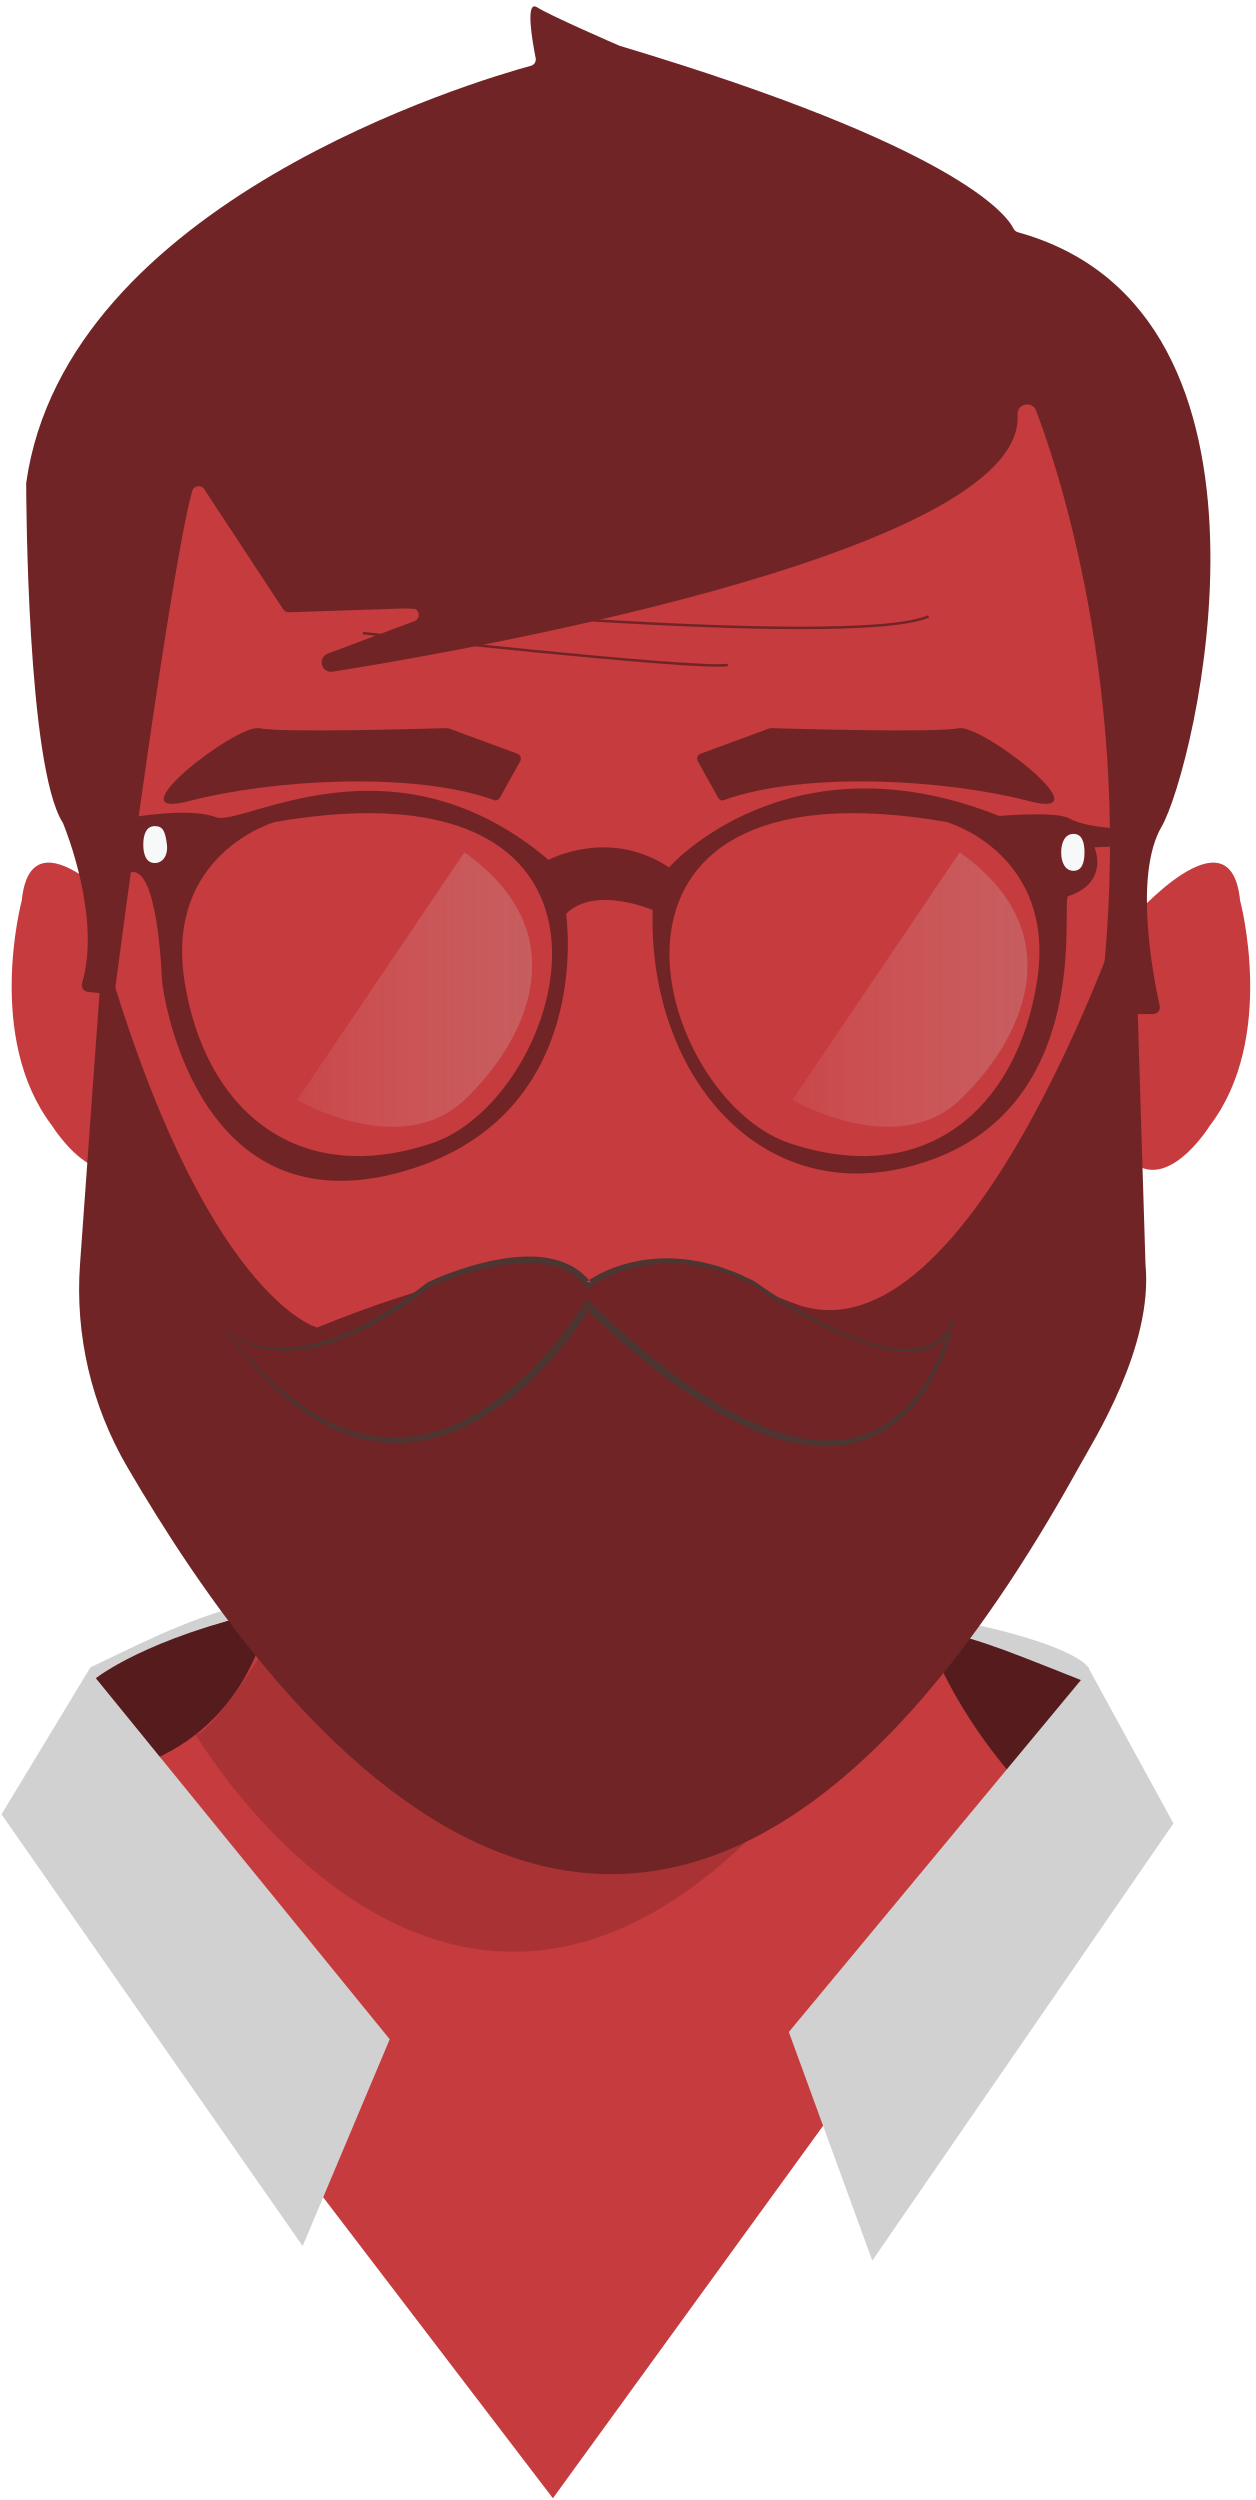
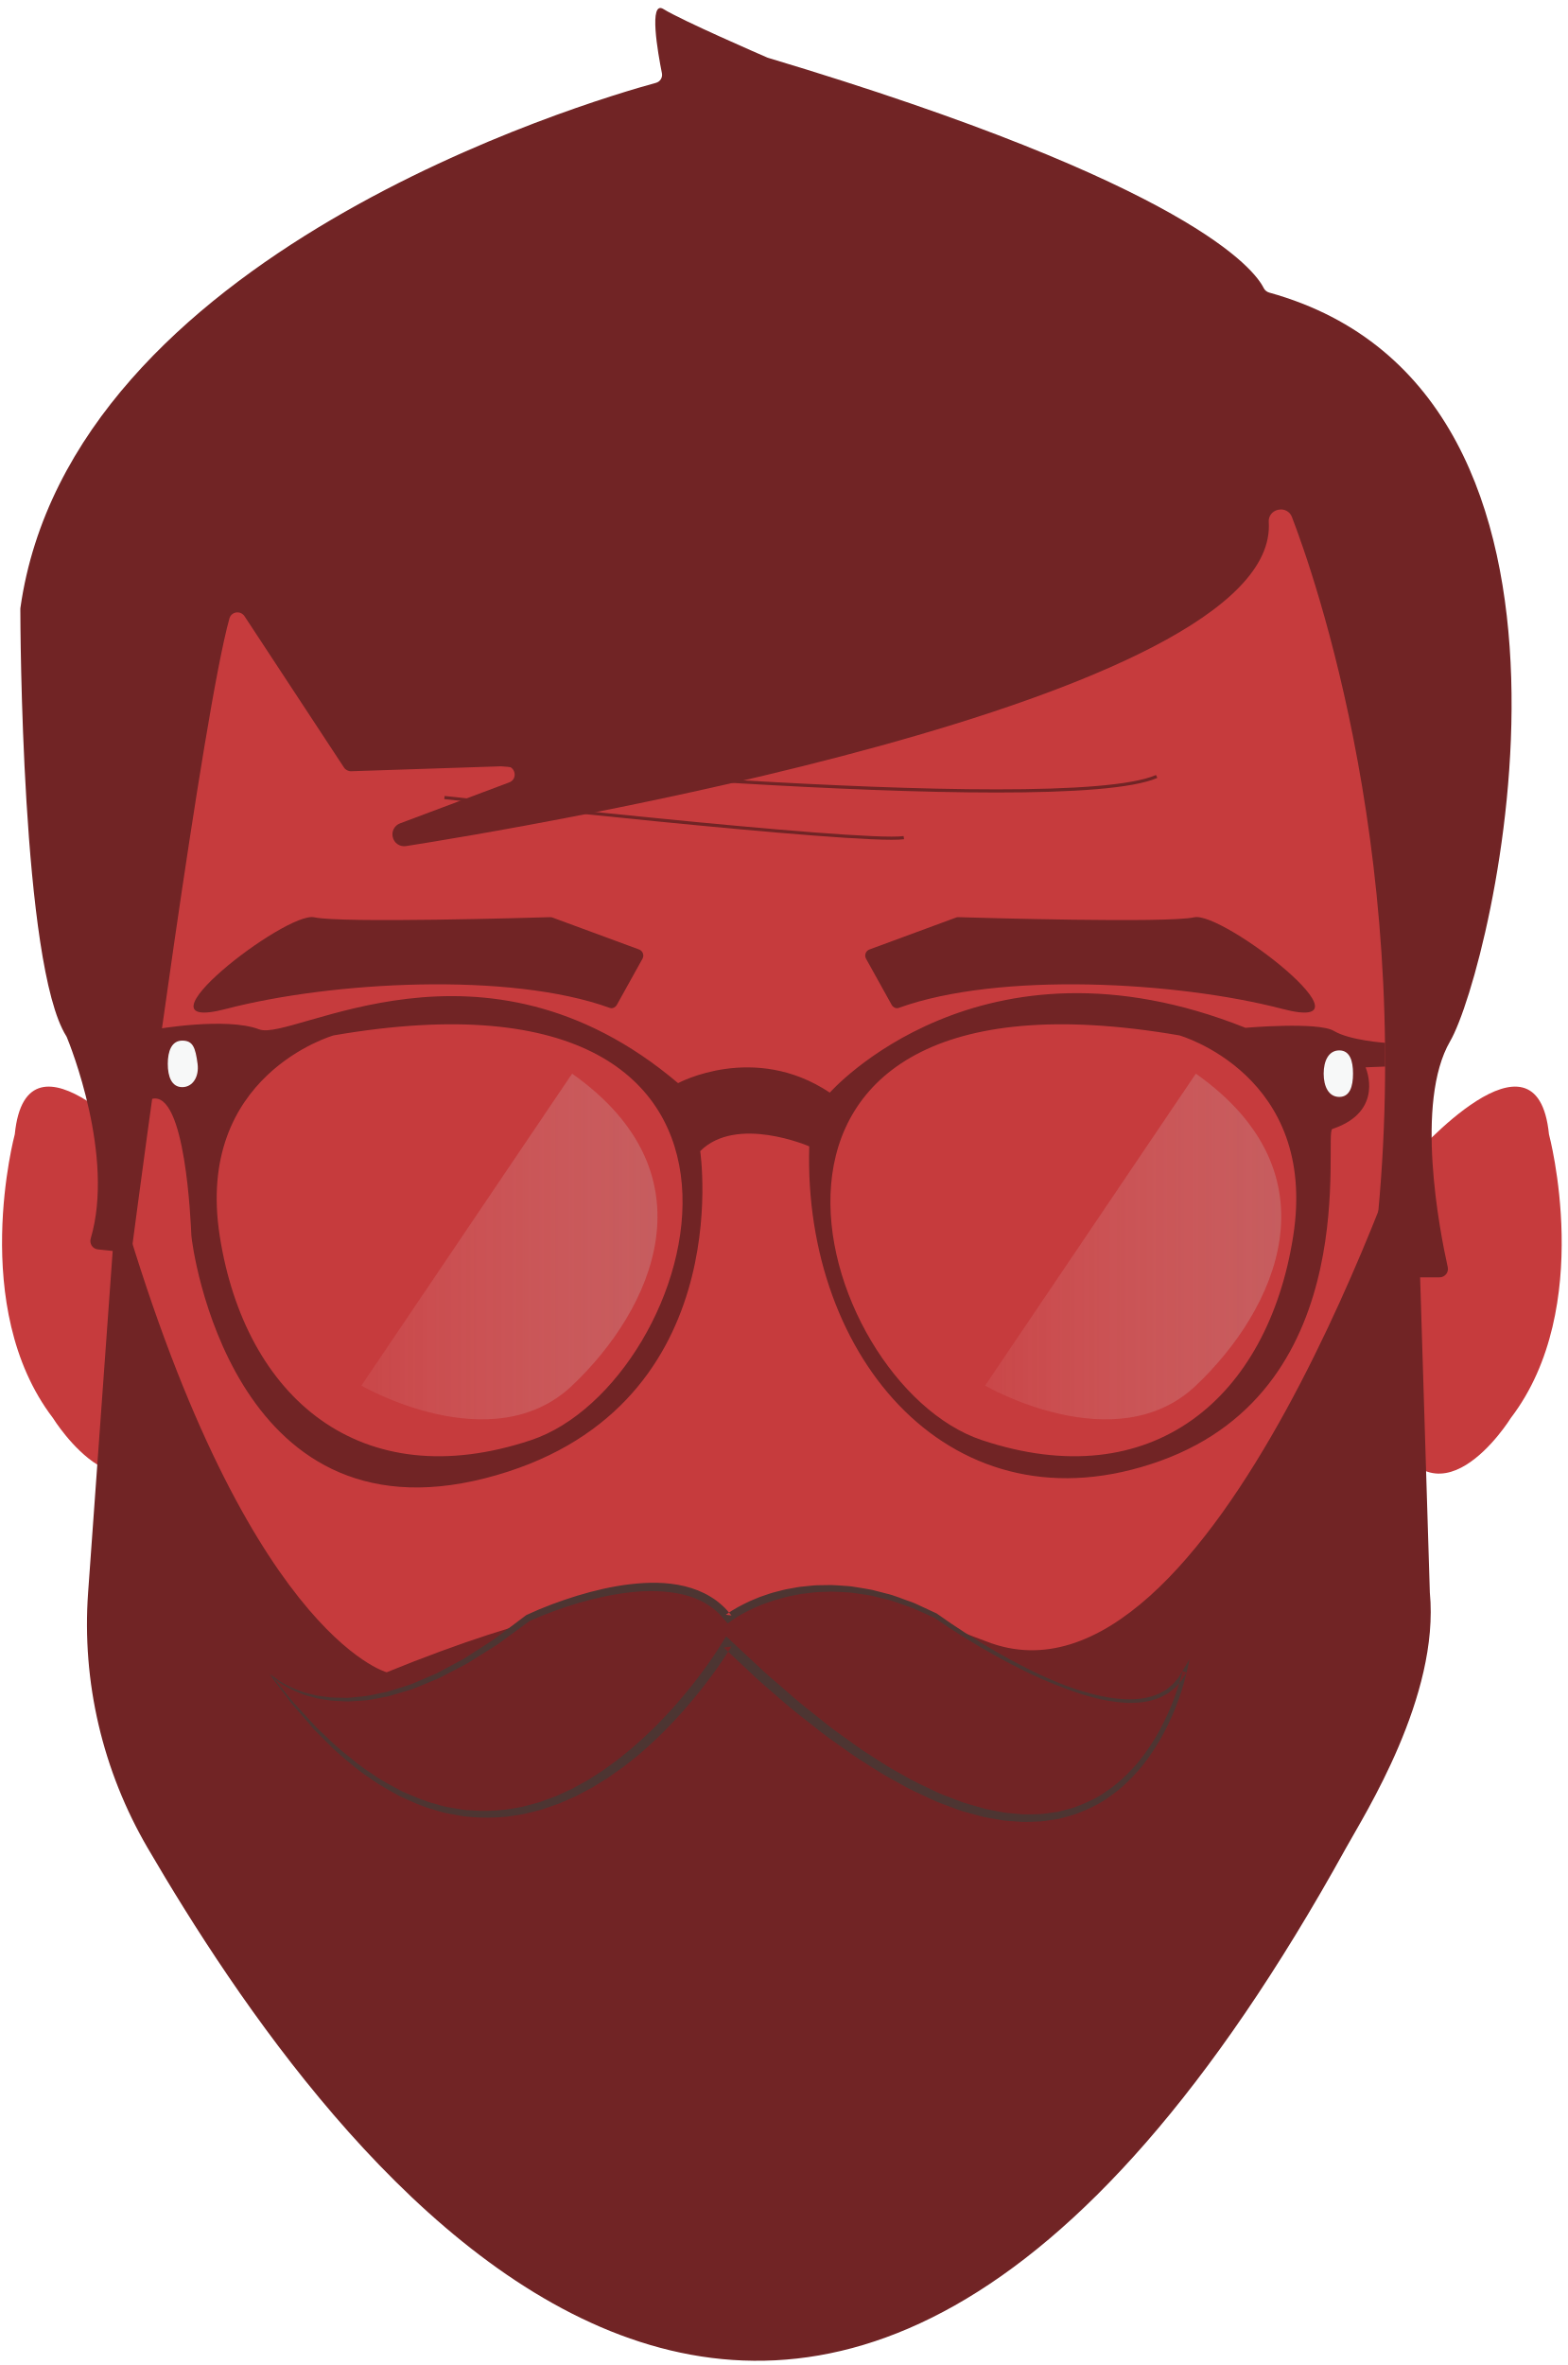
- <svg xmlns="http://www.w3.org/2000/svg" width="125px" height="249px" viewBox="0 0 125 249" version="1.1">
+ <svg xmlns="http://www.w3.org/2000/svg" width="124px" height="187px" viewBox="0 0 124 187" version="1.1">
  <defs>
    <linearGradient x1="0.001%" y1="49.999%" x2="100%" y2="49.999%" id="linearGradient-1">
      <stop stop-color="#FFFFFF" stop-opacity="0.1" offset="0%" />
      <stop stop-color="#C7C9CA" stop-opacity="0.4" offset="100%" />
    </linearGradient>
    <linearGradient x1="0.003%" y1="49.999%" x2="99.999%" y2="49.999%" id="linearGradient-2">
      <stop stop-color="#FFFFFF" stop-opacity="0.1" offset="0%" />
      <stop stop-color="#C7C9CA" stop-opacity="0.4" offset="100%" />
    </linearGradient>
  </defs>
  <g id="Page-1" stroke="none" stroke-width="1" fill="none" fill-rule="evenodd">
-     <g id="Artboard" transform="translate(-125, -32)">
+     <g id="Artboard-4" transform="translate(-126, -32)">
      <g id="Oval-1-+-losavatar">
-         <g id="losavatar" transform="translate(125, 32)">
+         <g id="losavatar" transform="translate(126, 32)">
          <g id="Layer_2">
-             <path d="M112.768,91.479 C112.768,91.479 122.57,80.263 123.513,89.688 C123.513,89.688 127.189,103.355 120.497,112.12 C120.497,112.12 114.371,122.017 110.506,112.12 C106.641,102.223 112.768,91.479 112.768,91.479 L112.768,91.479 Z" id="Shape" fill="#C63B3D" />
-             <path d="M12.914,91.479 C12.914,91.479 3.112,80.263 2.169,89.688 C2.169,89.688 -1.507,103.355 5.185,112.12 C5.185,112.12 11.311,122.017 15.176,112.12 C19.041,102.223 12.914,91.479 12.914,91.479 L12.914,91.479 Z" id="Shape" fill="#C63B3D" />
-             <path d="M31.169,159.119 C31.169,159.119 9.706,164.28 8.88,167.307 C8.054,170.334 14.659,177.672 14.659,177.672 L101.43,191.981 L108.493,168.337 L108.383,166.069 C108.383,166.069 82.751,159.218 81.16,159.803 C79.569,160.388 31.169,159.119 31.169,159.119 L31.169,159.119 Z" id="Shape" fill="#561C1D" />
-             <path d="M30.882,141.309 L26.869,140.106 C26.869,140.106 34.06,169.911 12.521,176.266 L27.175,212.282 L55.07,248.828 L104.504,180.679 C104.504,180.679 86.251,164.893 90.627,143.893" id="Shape" fill="#C63B3D" />
-             <path d="M35.612,148.894 C35.612,148.894 22.33,172.408 19.483,172.76 C19.483,172.76 47.581,220.679 82.674,173.888 C117.767,127.097 88.84,135.406 87.503,133.735 C86.166,132.064 35.612,148.894 35.612,148.894 L35.612,148.894 Z" id="Shape" opacity="0.47" fill="#892A2B" />
-             <path d="M14.962,35.561 C14.962,35.561 -1.371,113.909 26.962,138.235 C55.295,162.561 108.295,119.143 108.295,118.519 C108.295,118.519 128.583,1.894 82.25,27.894 C35.917,53.894 14.962,35.561 14.962,35.561 L14.962,35.561 Z" id="Shape" fill="#C63B3D" />
-             <path d="M27.302,159.119 C20.142,160.574 15.805,162.81 9.003,166.069 L0.15,180.705 L30.144,223.709 L38.817,203.111 L9.546,167.154 C9.546,167.154 14.487,163.133 26.995,160.349 C27.128,159.829 27.245,159.644 27.302,159.119 L27.302,159.119 Z" id="Shape" fill="#D2D1D1" />
-             <path d="M108.382,166.07 C108.382,166.07 107.133,163.431 91.565,160.699 C91.638,161.09 89.649,161.072 89.797,161.428 C97.853,163.387 98.271,163.603 107.659,167.335 L78.568,202.389 L86.88,225.156 L116.874,181.61 L108.382,166.07 L108.382,166.07 Z" id="Shape" fill="#D2D1D1" />
-             <path d="M10.25,94.227 L7.968,125.925 C7.46,132.983 9.116,140.017 12.684,146.128 C26.799,170.3 64.528,223.788 107.455,146.128 C108.929,143.46 114.875,134.134 114.091,125.925 L112.918,87.893 C112.918,87.893 97.046,136.799 79.046,129.799 C61.046,122.799 58.918,128.226 58.918,128.226 C58.918,128.226 55.511,122.487 31.585,132.226 C31.583,132.227 20.25,129.227 10.25,94.227 L10.25,94.227 Z" id="Shape" fill="#712425" />
-             <g id="Group" transform="translate(22, 125)">
+             <path d="M111.768,91.479 C111.768,91.479 121.57,80.263 122.513,89.688 C122.513,89.688 126.189,103.355 119.497,112.12 C119.497,112.12 113.371,122.017 109.506,112.12 C105.641,102.223 111.768,91.479 111.768,91.479 L111.768,91.479 Z" id="Shape" fill="#C63B3D" />
+             <path d="M11.914,91.479 C11.914,91.479 2.112,80.263 1.169,89.688 C1.169,89.688 -2.507,103.355 4.185,112.12 C4.185,112.12 10.311,122.017 14.176,112.12 C18.041,102.223 11.914,91.479 11.914,91.479 L11.914,91.479 Z" id="Shape" fill="#C63B3D" />
+             <path d="M13.962,35.561 C13.962,35.561 -2.371,113.909 25.962,138.235 C54.295,162.561 107.295,119.143 107.295,118.519 C107.295,118.519 127.583,1.894 81.25,27.894 C34.917,53.894 13.962,35.561 13.962,35.561 L13.962,35.561 Z" id="Shape" fill="#C63B3D" />
+             <path d="M9.25,94.227 L6.968,125.925 C6.46,132.983 8.116,140.017 11.684,146.128 C25.799,170.3 63.528,223.788 106.455,146.128 C107.929,143.46 113.875,134.134 113.091,125.925 L111.918,87.893 C111.918,87.893 96.046,136.799 78.046,129.799 C60.046,122.799 57.918,128.226 57.918,128.226 C57.918,128.226 54.511,122.487 30.585,132.226 C30.583,132.227 19.25,129.227 9.25,94.227 L9.25,94.227 Z" id="Shape" fill="#712425" />
+             <g id="Group" transform="translate(21, 125)">
              <path d="M0.331,7.349 C0.331,7.349 6.591,14.162 20.769,2.93 C20.769,2.93 32.369,-2.594 36.604,2.93 C36.604,2.93 43.233,-2.226 52.991,2.746 C52.991,2.746 69.01,14.346 72.693,7.165 C72.693,7.165 67.169,34.675 36.512,4.993 C36.512,4.993 19.664,33.679 0.331,7.349 L0.331,7.349 Z" id="Shape" fill="#712425" />
              <path d="M0.357,7.323 C1.042,7.956 1.885,8.407 2.763,8.71 C3.193,8.893 3.661,8.957 4.108,9.08 C4.572,9.127 5.028,9.229 5.494,9.232 C5.959,9.221 6.424,9.283 6.887,9.214 C7.349,9.156 7.815,9.146 8.271,9.048 L9.637,8.765 L10.971,8.349 C11.421,8.225 11.849,8.04 12.276,7.852 L13.561,7.299 L14.795,6.636 C15.201,6.405 15.631,6.218 16.015,5.948 L17.194,5.188 C17.581,4.926 17.993,4.702 18.358,4.407 L20.603,2.722 L20.631,2.701 L20.654,2.691 C21.956,2.087 23.285,1.594 24.648,1.174 C26.011,0.762 27.405,0.433 28.832,0.265 C30.254,0.101 31.723,0.074 33.154,0.422 C33.511,0.508 33.861,0.621 34.206,0.755 C34.546,0.9 34.885,1.053 35.199,1.254 C35.519,1.441 35.82,1.669 36.095,1.919 C36.38,2.162 36.618,2.45 36.858,2.735 L36.407,2.677 C37.032,2.228 37.673,1.898 38.343,1.586 C38.684,1.452 39.014,1.289 39.364,1.181 C39.71,1.063 40.054,0.936 40.412,0.855 C40.766,0.763 41.118,0.664 41.48,0.61 C41.84,0.55 42.197,0.464 42.562,0.441 C42.926,0.41 43.288,0.356 43.652,0.345 L44.745,0.328 C45.109,0.332 45.472,0.375 45.835,0.396 C46.199,0.411 46.559,0.461 46.917,0.528 C47.275,0.591 47.636,0.639 47.99,0.714 L49.044,0.986 C49.755,1.141 50.416,1.45 51.104,1.675 C51.445,1.797 51.764,1.971 52.095,2.117 L53.079,2.574 L53.09,2.579 L53.105,2.59 C54.599,3.661 56.161,4.656 57.756,5.581 C59.355,6.5 60.997,7.351 62.704,8.048 C63.555,8.402 64.432,8.691 65.321,8.923 C65.764,9.047 66.215,9.134 66.665,9.215 C67.117,9.293 67.571,9.336 68.027,9.362 C68.482,9.371 68.936,9.356 69.384,9.29 C69.83,9.22 70.262,9.095 70.673,8.917 C70.873,8.821 71.06,8.698 71.255,8.592 L71.767,8.168 C71.909,7.998 72.06,7.834 72.197,7.66 L72.544,7.089 L73.095,6.182 L72.862,7.2 C72.423,9.117 71.689,10.94 70.711,12.639 C70.201,13.474 69.662,14.299 69.003,15.032 C68.356,15.772 67.635,16.456 66.82,17.018 C66.028,17.616 65.119,18.038 64.197,18.398 C63.73,18.564 63.245,18.679 62.767,18.81 C62.277,18.878 61.788,18.981 61.295,19.019 C60.801,19.029 60.304,19.08 59.811,19.055 C59.319,19.015 58.823,18.997 58.333,18.938 L56.875,18.683 C56.396,18.57 55.925,18.428 55.449,18.301 C54.968,18.189 54.518,17.99 54.056,17.825 C53.599,17.647 53.128,17.5 52.691,17.278 C51.801,16.869 50.907,16.467 50.063,15.972 C49.195,15.52 48.366,15.004 47.547,14.474 C46.709,13.971 45.927,13.389 45.131,12.826 C44.324,12.277 43.569,11.662 42.803,11.061 C42.028,10.47 41.281,9.847 40.55,9.205 C39.819,8.564 39.068,7.944 38.37,7.267 L36.243,5.273 L36.851,5.19 C35.835,6.84 34.685,8.358 33.441,9.816 C32.822,10.546 32.166,11.243 31.493,11.925 C30.815,12.602 30.106,13.247 29.376,13.87 L28.242,14.758 L27.062,15.585 L25.834,16.343 L24.558,17.019 L23.234,17.601 L21.867,18.076 C21.402,18.206 20.93,18.311 20.463,18.43 C19.99,18.525 19.508,18.576 19.031,18.65 C18.069,18.736 17.101,18.759 16.14,18.657 C15.656,18.647 15.186,18.519 14.711,18.442 C14.232,18.373 13.77,18.24 13.312,18.09 C12.378,17.848 11.51,17.424 10.636,17.035 C9.8,16.567 8.948,16.125 8.184,15.548 C7.377,15.031 6.662,14.397 5.932,13.785 C5.207,13.166 4.569,12.455 3.885,11.795 L2.02,9.64 L0.302,7.371 L0.357,7.323 L0.357,7.323 Z M0.361,7.327 L2.143,9.538 L4.062,11.625 C4.761,12.259 5.414,12.945 6.149,13.534 C6.885,14.122 7.597,14.74 8.399,15.233 C9.159,15.789 10.001,16.207 10.825,16.652 C11.684,17.017 12.536,17.417 13.445,17.636 C13.891,17.774 14.34,17.897 14.804,17.955 C15.264,18.022 15.718,18.14 16.186,18.141 C17.113,18.224 18.044,18.187 18.967,18.09 C19.425,18.01 19.887,17.954 20.34,17.856 C20.789,17.734 21.241,17.626 21.686,17.494 L22.996,17.015 L24.265,16.432 L25.49,15.757 L26.669,15.003 L27.803,14.18 L28.893,13.297 C29.602,12.686 30.294,12.056 30.955,11.391 C31.611,10.722 32.252,10.037 32.857,9.319 C34.068,7.893 35.208,6.375 36.175,4.794 L36.428,4.38 L36.783,4.711 L38.9,6.684 C39.595,7.355 40.34,7.966 41.066,8.599 C41.786,9.24 42.521,9.863 43.283,10.452 C44.036,11.052 44.779,11.666 45.571,12.213 C46.352,12.774 47.121,13.355 47.941,13.855 C48.744,14.383 49.556,14.896 50.404,15.345 C51.23,15.837 52.1,16.236 52.967,16.642 C53.394,16.863 53.849,17.007 54.293,17.184 C54.741,17.349 55.18,17.543 55.642,17.659 C56.1,17.788 56.555,17.934 57.016,18.05 L58.416,18.318 C58.885,18.382 59.359,18.405 59.831,18.452 C60.303,18.483 60.776,18.441 61.249,18.44 C61.72,18.411 62.185,18.319 62.654,18.263 C63.109,18.144 63.573,18.044 64.019,17.893 C64.9,17.563 65.773,17.177 66.539,16.616 C67.327,16.091 68.032,15.443 68.669,14.737 C69.317,14.038 69.859,13.244 70.364,12.433 C71.336,10.789 72.083,8.986 72.528,7.132 L72.846,7.243 L72.466,7.854 C72.316,8.042 72.151,8.218 71.994,8.4 C71.811,8.556 71.622,8.707 71.433,8.854 C71.222,8.969 71.018,9.098 70.801,9.199 C70.358,9.385 69.898,9.512 69.428,9.581 C68.958,9.645 68.486,9.656 68.016,9.641 C66.136,9.528 64.34,8.947 62.619,8.263 C60.889,7.585 59.226,6.751 57.605,5.849 C55.986,4.94 54.409,3.967 52.88,2.902 L52.905,2.918 L51.932,2.483 C51.605,2.345 51.29,2.178 50.954,2.063 C50.277,1.853 49.626,1.557 48.93,1.417 L47.899,1.165 C47.552,1.097 47.2,1.059 46.851,1.004 C46.502,0.945 46.152,0.903 45.798,0.896 C45.446,0.882 45.094,0.848 44.741,0.85 L43.685,0.887 C43.334,0.904 42.985,0.964 42.636,1.001 C42.285,1.03 41.943,1.12 41.598,1.185 C41.251,1.244 40.915,1.346 40.577,1.441 C40.236,1.527 39.908,1.651 39.577,1.766 C39.242,1.871 38.928,2.03 38.603,2.159 C37.975,2.454 37.34,2.793 36.803,3.184 L36.556,3.364 L36.351,3.126 C36.134,2.874 35.921,2.617 35.666,2.403 C35.42,2.182 35.151,1.98 34.863,1.815 C34.581,1.637 34.273,1.502 33.965,1.371 C33.651,1.251 33.33,1.149 32.999,1.072 C31.677,0.77 30.282,0.747 28.905,0.897 C26.149,1.209 23.431,2.053 20.884,3.17 L20.934,3.139 L18.643,4.814 C18.271,5.106 17.85,5.331 17.455,5.59 L16.252,6.344 C15.861,6.611 15.421,6.798 15.006,7.026 L13.745,7.682 L12.431,8.229 C11.994,8.415 11.556,8.597 11.095,8.718 L9.729,9.125 L8.327,9.391 C7.859,9.475 7.378,9.471 6.905,9.515 C6.431,9.569 5.953,9.493 5.479,9.487 C5.004,9.469 4.537,9.35 4.068,9.286 C3.614,9.146 3.141,9.065 2.707,8.864 C1.822,8.526 0.982,8.043 0.305,7.375 L0.361,7.327 L0.361,7.327 Z" id="Shape" fill="#4D3532" />
            </g>
-             <path d="M36.153,63.061 C36.153,63.061 69.013,66.716 72.486,66.233" id="Shape" stroke="#712425" stroke-width="0.25" />
-             <path d="M32.153,59.727 C32.153,59.727 84.82,64.727 92.486,61.394" id="Shape" stroke="#712425" stroke-width="0.25" />
-             <path d="M111.927,100.998 L114.858,100.998 C115.284,100.998 115.6,100.608 115.507,100.193 C114.857,97.273 112.894,87.157 115.695,82.333 C118.976,76.682 130.064,31.087 101.394,23.136 C101.198,23.082 101.037,22.951 100.946,22.769 C100.246,21.359 95.267,14.616 61.746,4.572 C61.725,4.564 61.706,4.558 61.685,4.55 C61.212,4.345 54.887,1.6 53.479,0.719 C52.29,-0.024 53.032,4.182 53.353,5.788 C53.421,6.129 53.219,6.458 52.883,6.55 C47.45,8.033 6.58,20.09 2.614,48.067 C2.612,48.098 2.61,48.126 2.608,48.157 C2.61,49.394 2.692,76.324 6.248,81.935 C6.26,81.959 6.27,81.978 6.282,82.001 C6.541,82.628 10.092,91.434 8.177,97.92 C8.057,98.327 8.314,98.744 8.735,98.789 L10.747,99.001 C11.105,99.039 11.427,98.791 11.474,98.434 C12.17,93.146 17.044,56.443 19.146,48.9 C19.299,48.352 20.027,48.248 20.34,48.723 L28.204,60.683 C28.331,60.876 28.55,60.99 28.781,60.982 L41.02,60.579 C41.772,60.554 41.979,61.601 41.275,61.865 L32.638,65.104 C32.206,65.266 31.96,65.721 32.06,66.171 L32.064,66.187 C32.17,66.664 32.625,66.976 33.108,66.901 C41.098,65.649 102.32,55.584 101.349,41.26 C101.319,40.812 101.627,40.413 102.065,40.316 L102.117,40.305 C102.563,40.206 103.014,40.441 103.178,40.868 C104.871,45.252 113.221,68.818 109.696,98.829 C109.671,99.04 109.749,99.252 109.906,99.395 L111.478,100.824 C111.602,100.937 111.762,100.998 111.927,100.998 L111.927,100.998 Z" id="Shape" fill="#712425" />
-             <path d="M110.556,84.332 L110.556,82.456 C110.556,82.456 107.757,82.268 106.507,81.518 C105.257,80.768 99.507,81.268 99.507,81.268 C78.507,72.893 66.632,86.393 66.632,86.393 C60.632,82.393 54.632,85.643 54.632,85.643 C39.132,72.518 24.132,82.393 21.507,81.393 C18.882,80.393 13.257,81.393 13.257,81.393 L12.592,86.491 C12.561,86.729 12.772,86.956 13.003,86.893 C15.68,86.165 16.086,96.702 16.138,97.705 C16.178,98.461 19.256,122.018 39.381,116.882 C59.506,111.746 56.381,91.018 56.381,91.018 C59.256,88.143 65.006,90.643 65.006,90.643 C64.506,107.393 76.381,121.393 92.756,115.518 C109.131,109.643 105.631,89.518 106.381,89.268 C110.574,87.87 109.006,84.393 109.006,84.393 L110.556,84.332 L110.556,84.332 Z M43.007,113.869 C29.507,118.369 20.382,110.494 18.382,97.744 C16.382,84.994 27.382,81.869 27.382,81.869 C66.507,75.119 56.507,109.369 43.007,113.869 L43.007,113.869 Z M103.283,97.744 C101.283,110.494 92.158,118.369 78.658,113.869 C65.158,109.369 55.158,75.119 94.283,81.869 C94.283,81.869 105.283,84.994 103.283,97.744 L103.283,97.744 Z" id="Shape" fill="#712425" />
-             <path d="M46.25,84.894 L29.583,109.561 C29.583,109.561 39.916,115.561 46.25,109.561 C52.584,103.561 57.583,92.894 46.25,84.894 L46.25,84.894 Z" id="Shape" opacity="0.6" fill="url(#linearGradient-1)" />
-             <path d="M95.583,84.894 L78.916,109.561 C78.916,109.561 89.249,115.561 95.583,109.561 C101.917,103.561 106.917,92.894 95.583,84.894 L95.583,84.894 Z" id="Shape" opacity="0.6" fill="url(#linearGradient-2)" />
-             <path d="M16.627,84.12 C16.76,85.127 16.251,85.959 15.416,85.959 C14.581,85.959 14.271,85.136 14.271,84.12 C14.271,83.104 14.581,82.281 15.416,82.281 C16.251,82.281 16.455,82.811 16.627,84.12 L16.627,84.12 Z" id="Shape" fill="#F7F8F8" />
-             <path d="M108.015,84.894 C108.015,85.91 107.762,86.733 106.927,86.733 C106.092,86.733 105.693,85.91 105.693,84.894 C105.693,83.878 106.091,83.055 106.927,83.055 C107.763,83.055 108.015,83.878 108.015,84.894 L108.015,84.894 Z" id="Shape" fill="#F7F8F8" />
-             <path d="M51.816,75.806 L49.795,79.443 C49.684,79.643 49.454,79.774 49.239,79.697 C41.293,76.819 27.188,77.605 18.857,79.781 C10.999,81.833 23.607,72.031 25.857,72.531 C28.009,73.009 43.198,72.56 44.516,72.52 C44.582,72.518 44.639,72.529 44.701,72.552 L51.544,75.074 C51.84,75.183 51.969,75.53 51.816,75.806 L51.816,75.806 Z" id="Shape" fill="#712425" />
-             <path d="M69.498,75.806 L71.519,79.443 C71.63,79.643 71.86,79.774 72.075,79.697 C80.021,76.819 94.126,77.605 102.457,79.781 C110.315,81.833 97.707,72.031 95.457,72.531 C93.305,73.009 78.116,72.56 76.798,72.52 C76.732,72.518 76.675,72.529 76.613,72.552 L69.77,75.074 C69.474,75.183 69.345,75.53 69.498,75.806 L69.498,75.806 Z" id="Shape" fill="#712425" />
+             <path d="M35.153,63.061 C35.153,63.061 68.013,66.716 71.486,66.233" id="Shape" stroke="#712425" stroke-width="0.25" />
+             <path d="M31.153,59.727 C31.153,59.727 83.82,64.727 91.486,61.394" id="Shape" stroke="#712425" stroke-width="0.25" />
+             <path d="M110.927,100.998 L113.858,100.998 C114.284,100.998 114.6,100.608 114.507,100.193 C113.857,97.273 111.894,87.157 114.695,82.333 C117.976,76.682 129.064,31.087 100.394,23.136 C100.198,23.082 100.037,22.951 99.946,22.769 C99.246,21.359 94.267,14.616 60.746,4.572 C60.725,4.564 60.706,4.558 60.685,4.55 C60.212,4.345 53.887,1.6 52.479,0.719 C51.29,-0.024 52.032,4.182 52.353,5.788 C52.421,6.129 52.219,6.458 51.883,6.55 C46.45,8.033 5.58,20.09 1.614,48.067 C1.612,48.098 1.61,48.126 1.608,48.157 C1.61,49.394 1.692,76.324 5.248,81.935 C5.26,81.959 5.27,81.978 5.282,82.001 C5.541,82.628 9.092,91.434 7.177,97.92 C7.057,98.327 7.314,98.744 7.735,98.789 L9.747,99.001 C10.105,99.039 10.427,98.791 10.474,98.434 C11.17,93.146 16.044,56.443 18.146,48.9 C18.299,48.352 19.027,48.248 19.34,48.723 L27.204,60.683 C27.331,60.876 27.55,60.99 27.781,60.982 L40.02,60.579 C40.772,60.554 40.979,61.601 40.275,61.865 L31.638,65.104 C31.206,65.266 30.96,65.721 31.06,66.171 L31.064,66.187 C31.17,66.664 31.625,66.976 32.108,66.901 C40.098,65.649 101.32,55.584 100.349,41.26 C100.319,40.812 100.627,40.413 101.065,40.316 L101.117,40.305 C101.563,40.206 102.014,40.441 102.178,40.868 C103.871,45.252 112.221,68.818 108.696,98.829 C108.671,99.04 108.749,99.252 108.906,99.395 L110.478,100.824 C110.602,100.937 110.762,100.998 110.927,100.998 L110.927,100.998 Z" id="Shape" fill="#712425" />
+             <path d="M109.556,84.332 L109.556,82.456 C109.556,82.456 106.757,82.268 105.507,81.518 C104.257,80.768 98.507,81.268 98.507,81.268 C77.507,72.893 65.632,86.393 65.632,86.393 C59.632,82.393 53.632,85.643 53.632,85.643 C38.132,72.518 23.132,82.393 20.507,81.393 C17.882,80.393 12.257,81.393 12.257,81.393 L11.592,86.491 C11.561,86.729 11.772,86.956 12.003,86.893 C14.68,86.165 15.086,96.702 15.138,97.705 C15.178,98.461 18.256,122.018 38.381,116.882 C58.506,111.746 55.381,91.018 55.381,91.018 C58.256,88.143 64.006,90.643 64.006,90.643 C63.506,107.393 75.381,121.393 91.756,115.518 C108.131,109.643 104.631,89.518 105.381,89.268 C109.574,87.87 108.006,84.393 108.006,84.393 L109.556,84.332 L109.556,84.332 Z M42.007,113.869 C28.507,118.369 19.382,110.494 17.382,97.744 C15.382,84.994 26.382,81.869 26.382,81.869 C65.507,75.119 55.507,109.369 42.007,113.869 L42.007,113.869 Z M102.283,97.744 C100.283,110.494 91.158,118.369 77.658,113.869 C64.158,109.369 54.158,75.119 93.283,81.869 C93.283,81.869 104.283,84.994 102.283,97.744 L102.283,97.744 Z" id="Shape" fill="#712425" />
+             <path d="M45.25,84.894 L28.583,109.561 C28.583,109.561 38.916,115.561 45.25,109.561 C51.584,103.561 56.583,92.894 45.25,84.894 L45.25,84.894 Z" id="Shape" opacity="0.6" fill="url(#linearGradient-1)" />
+             <path d="M94.583,84.894 L77.916,109.561 C77.916,109.561 88.249,115.561 94.583,109.561 C100.917,103.561 105.917,92.894 94.583,84.894 L94.583,84.894 Z" id="Shape" opacity="0.6" fill="url(#linearGradient-2)" />
+             <path d="M15.627,84.12 C15.76,85.127 15.251,85.959 14.416,85.959 C13.581,85.959 13.271,85.136 13.271,84.12 C13.271,83.104 13.581,82.281 14.416,82.281 C15.251,82.281 15.455,82.811 15.627,84.12 L15.627,84.12 Z" id="Shape" fill="#F7F8F8" />
+             <path d="M107.015,84.894 C107.015,85.91 106.762,86.733 105.927,86.733 C105.092,86.733 104.693,85.91 104.693,84.894 C104.693,83.878 105.091,83.055 105.927,83.055 C106.763,83.055 107.015,83.878 107.015,84.894 L107.015,84.894 Z" id="Shape" fill="#F7F8F8" />
+             <path d="M50.816,75.806 L48.795,79.443 C48.684,79.643 48.454,79.774 48.239,79.697 C40.293,76.819 26.188,77.605 17.857,79.781 C9.999,81.833 22.607,72.031 24.857,72.531 C27.009,73.009 42.198,72.56 43.516,72.52 C43.582,72.518 43.639,72.529 43.701,72.552 L50.544,75.074 C50.84,75.183 50.969,75.53 50.816,75.806 L50.816,75.806 Z" id="Shape" fill="#712425" />
+             <path d="M68.498,75.806 L70.519,79.443 C70.63,79.643 70.86,79.774 71.075,79.697 C79.021,76.819 93.126,77.605 101.457,79.781 C109.315,81.833 96.707,72.031 94.457,72.531 C92.305,73.009 77.116,72.56 75.798,72.52 C75.732,72.518 75.675,72.529 75.613,72.552 L68.77,75.074 C68.474,75.183 68.345,75.53 68.498,75.806 L68.498,75.806 Z" id="Shape" fill="#712425" />
          </g>
        </g>
      </g>
    </g>
  </g>
</svg>
